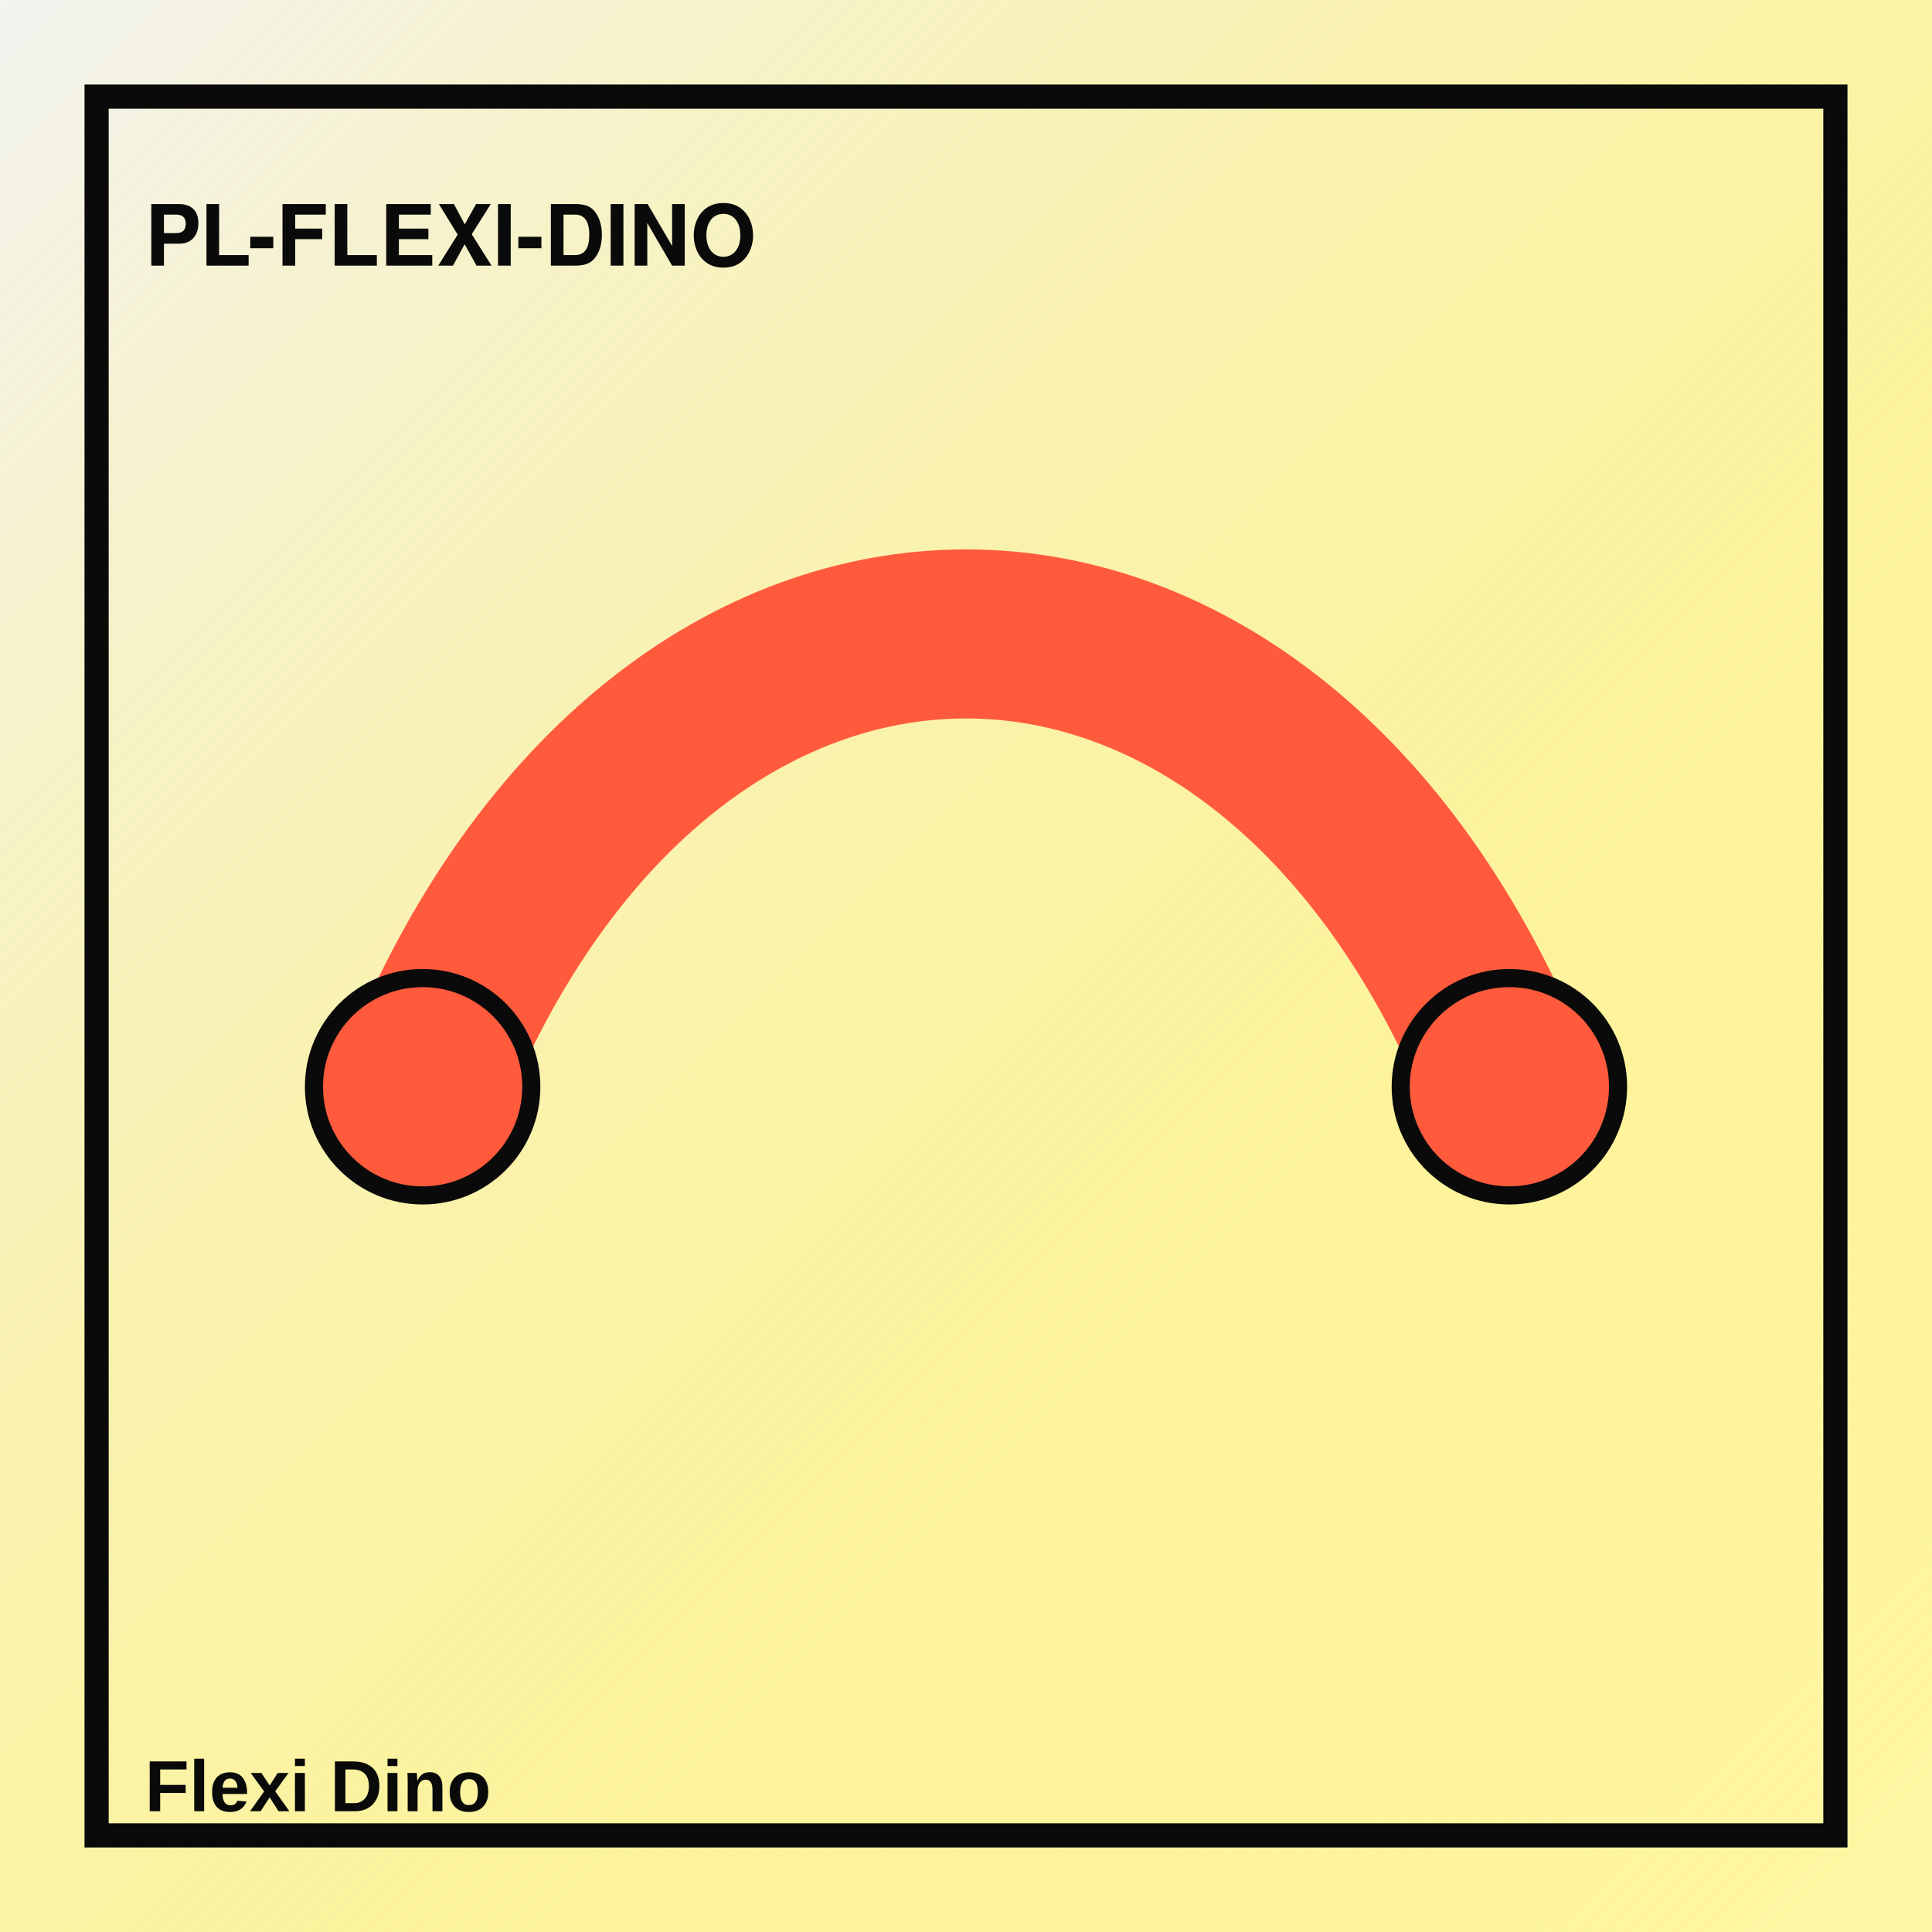
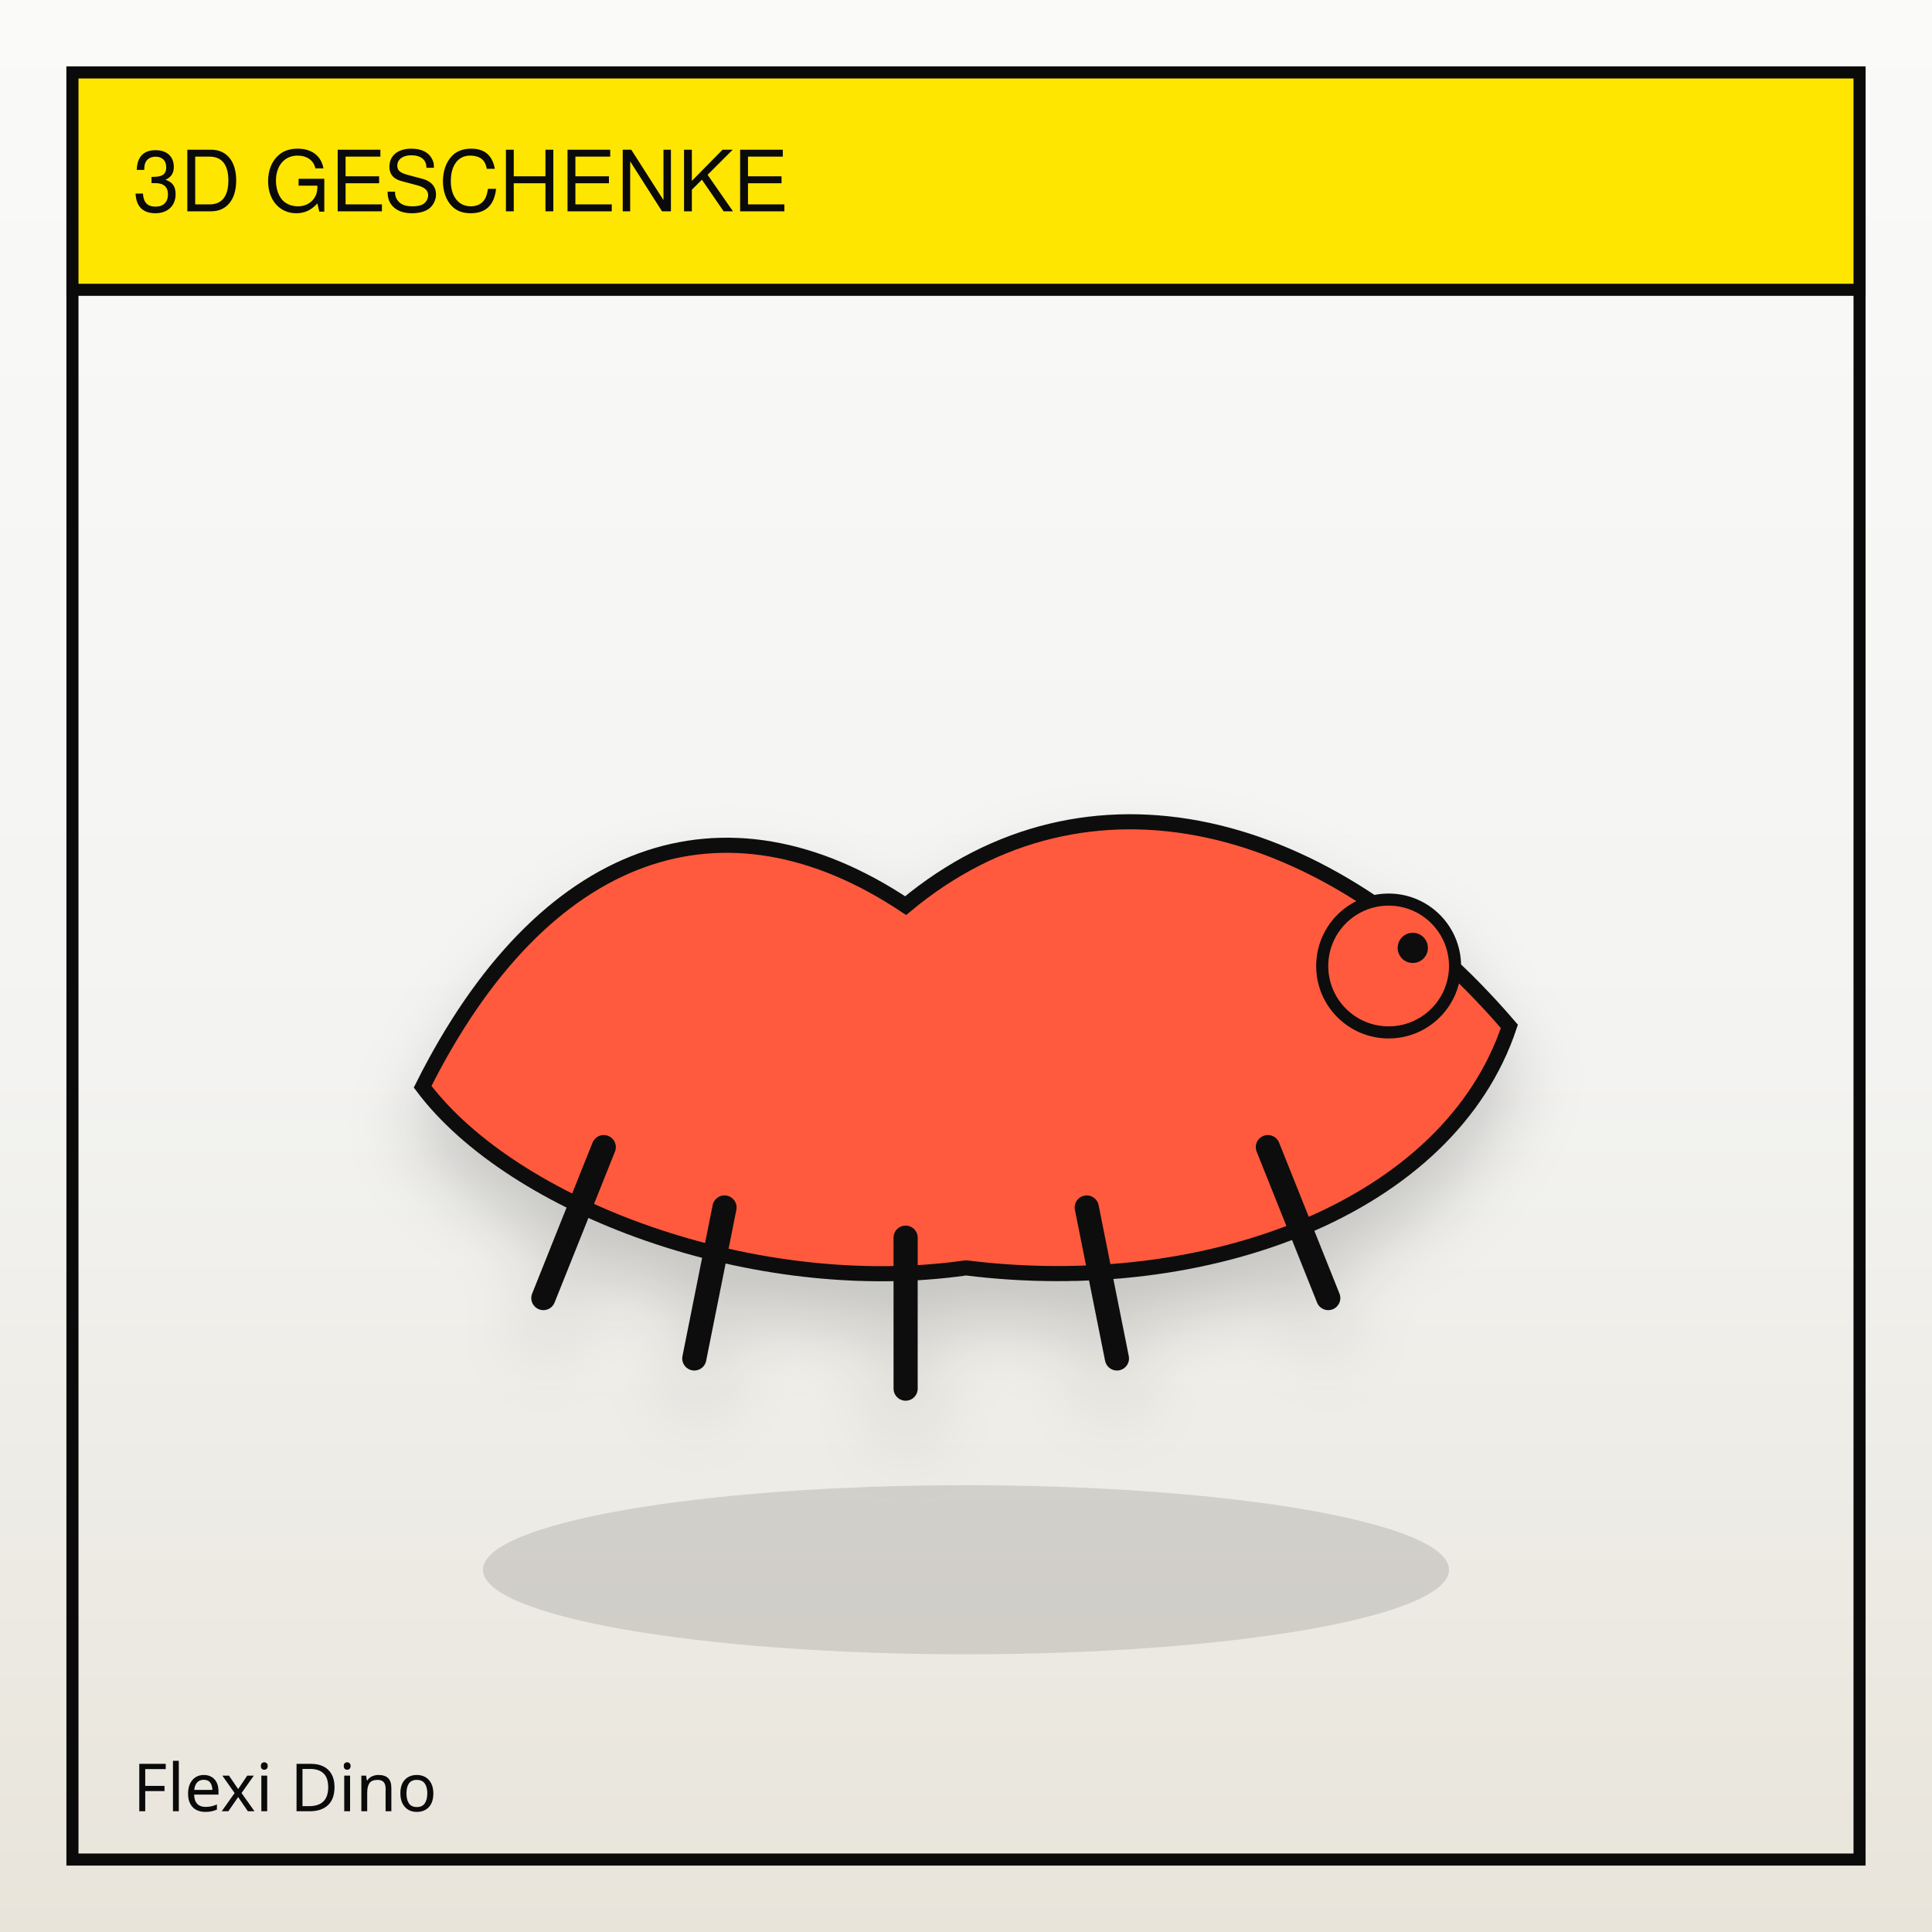
- <svg xmlns="http://www.w3.org/2000/svg" width="640" height="640" viewBox="0 0 320 320">
+ <svg xmlns="http://www.w3.org/2000/svg" width="800" height="800" viewBox="0 0 640 640">
  <defs>
-     <linearGradient id="bg" x1="0" y1="0" x2="1" y2="1">
-       <stop offset="0%" stop-color="#F3F3F1" />
-       <stop offset="100%" stop-color="#FFE600" stop-opacity="0.35" />
+     <linearGradient id="bg" x1="0" y1="0" x2="0" y2="1">
+       <stop offset="0%" stop-color="#FAFAF8" />
+       <stop offset="55%" stop-color="#F3F3F1" />
+       <stop offset="100%" stop-color="#E8E4DA" />
    </linearGradient>
+     <linearGradient id="glow" x1="0" y1="0" x2="0" y2="1">
+       <stop offset="0%" stop-color="#FFE600" stop-opacity="0.15" />
+       <stop offset="100%" stop-color="#FFE600" stop-opacity="0.55" />
+     </linearGradient>
+     <filter id="soft" x="-20%" y="-20%" width="140%" height="140%">
+       <feDropShadow dx="0" dy="14" stdDeviation="12" flood-color="#0A0A0A" flood-opacity="0.18" />
+     </filter>
  </defs>
-   <rect width="320" height="320" fill="url(#bg)" />
-   <rect x="16" y="16" width="288" height="288" fill="none" stroke="#0A0A0A" stroke-width="4" />
-   <path d="M70 180 C110 80, 210 80, 250 180" fill="none" stroke="#FF5A3C" stroke-width="28" stroke-linecap="round" />
-   <circle cx="70" cy="180" r="18" fill="#FF5A3C" stroke="#0A0A0A" stroke-width="3" />
-   <circle cx="250" cy="180" r="18" fill="#FF5A3C" stroke="#0A0A0A" stroke-width="3" />
-   <text x="24" y="44" font-family="Arial Black, Helvetica, sans-serif" font-size="14" font-weight="900" fill="#0A0A0A">PL-FLEXI-DINO</text>
-   <text x="24" y="300" font-family="Arial, sans-serif" font-size="12" font-weight="700" fill="#0A0A0A">Flexi Dino</text>
+   <rect width="640" height="640" fill="url(#bg)" />
+   <rect x="24" y="24" width="592" height="592" fill="none" stroke="#0A0A0A" stroke-width="4" />
+   <rect x="24" y="24" width="592" height="72" fill="#FFE600" stroke="#0A0A0A" stroke-width="4" />
+   <text x="44" y="70" font-family="Arial Black, Helvetica, sans-serif" font-size="28" fill="#0A0A0A">3D GESCHENKE</text>
+   <ellipse cx="320" cy="520" rx="160" ry="28" fill="#000" opacity="0.12" />
+   <g filter="url(#soft)">
+     <path d="M140 360 C180 280 240 260 300 300 C360 250 440 270 500 340 C480 400 400 430 320 420 C250 430 170 400 140 360Z" fill="#FF5A3C" stroke="#0A0A0A" stroke-width="5" />
+     <circle cx="460" cy="320" r="22" fill="#FF5A3C" stroke="#0A0A0A" stroke-width="4" />
+     <circle cx="468" cy="314" r="5" fill="#0A0A0A" />
+     <path d="M200 380 L180 430 M240 400 L230 450 M300 410 L300 460 M360 400 L370 450 M420 380 L440 430" stroke="#0A0A0A" stroke-width="8" stroke-linecap="round" />
+   </g>
+   <text x="44" y="600" font-family="Arial Black,sans-serif" font-size="22" fill="#0A0A0A">Flexi Dino</text>
</svg>
